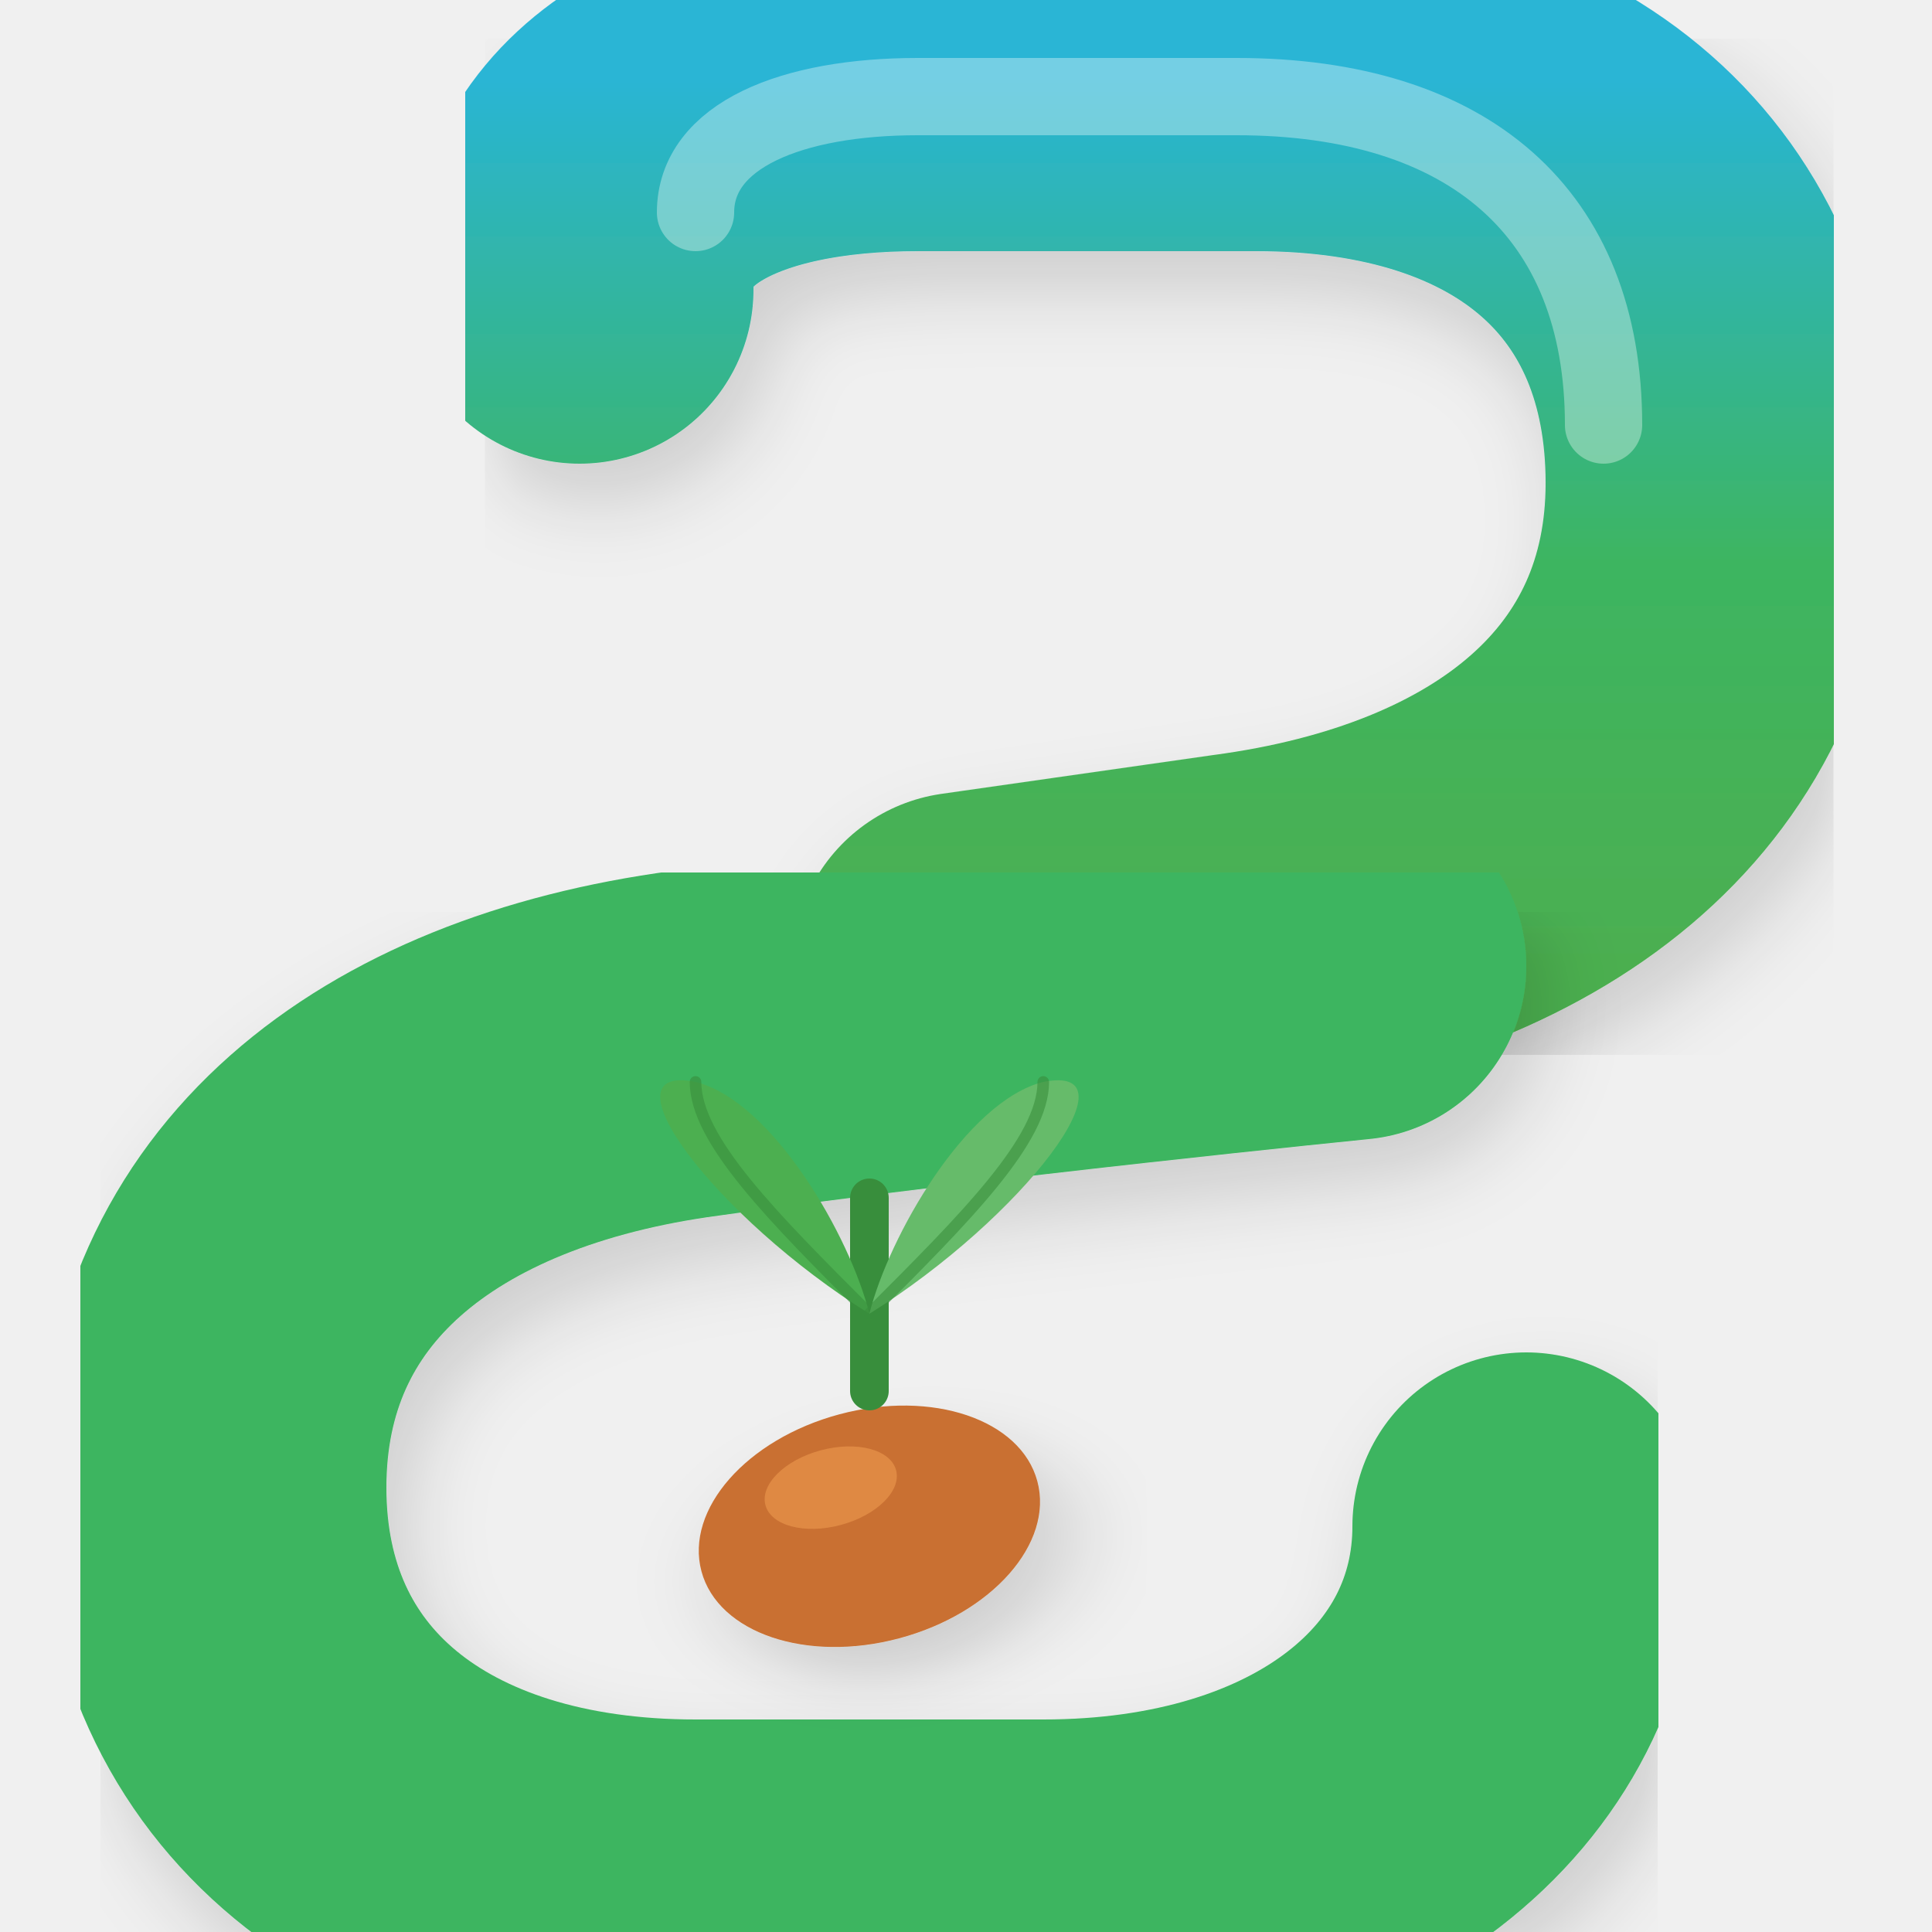
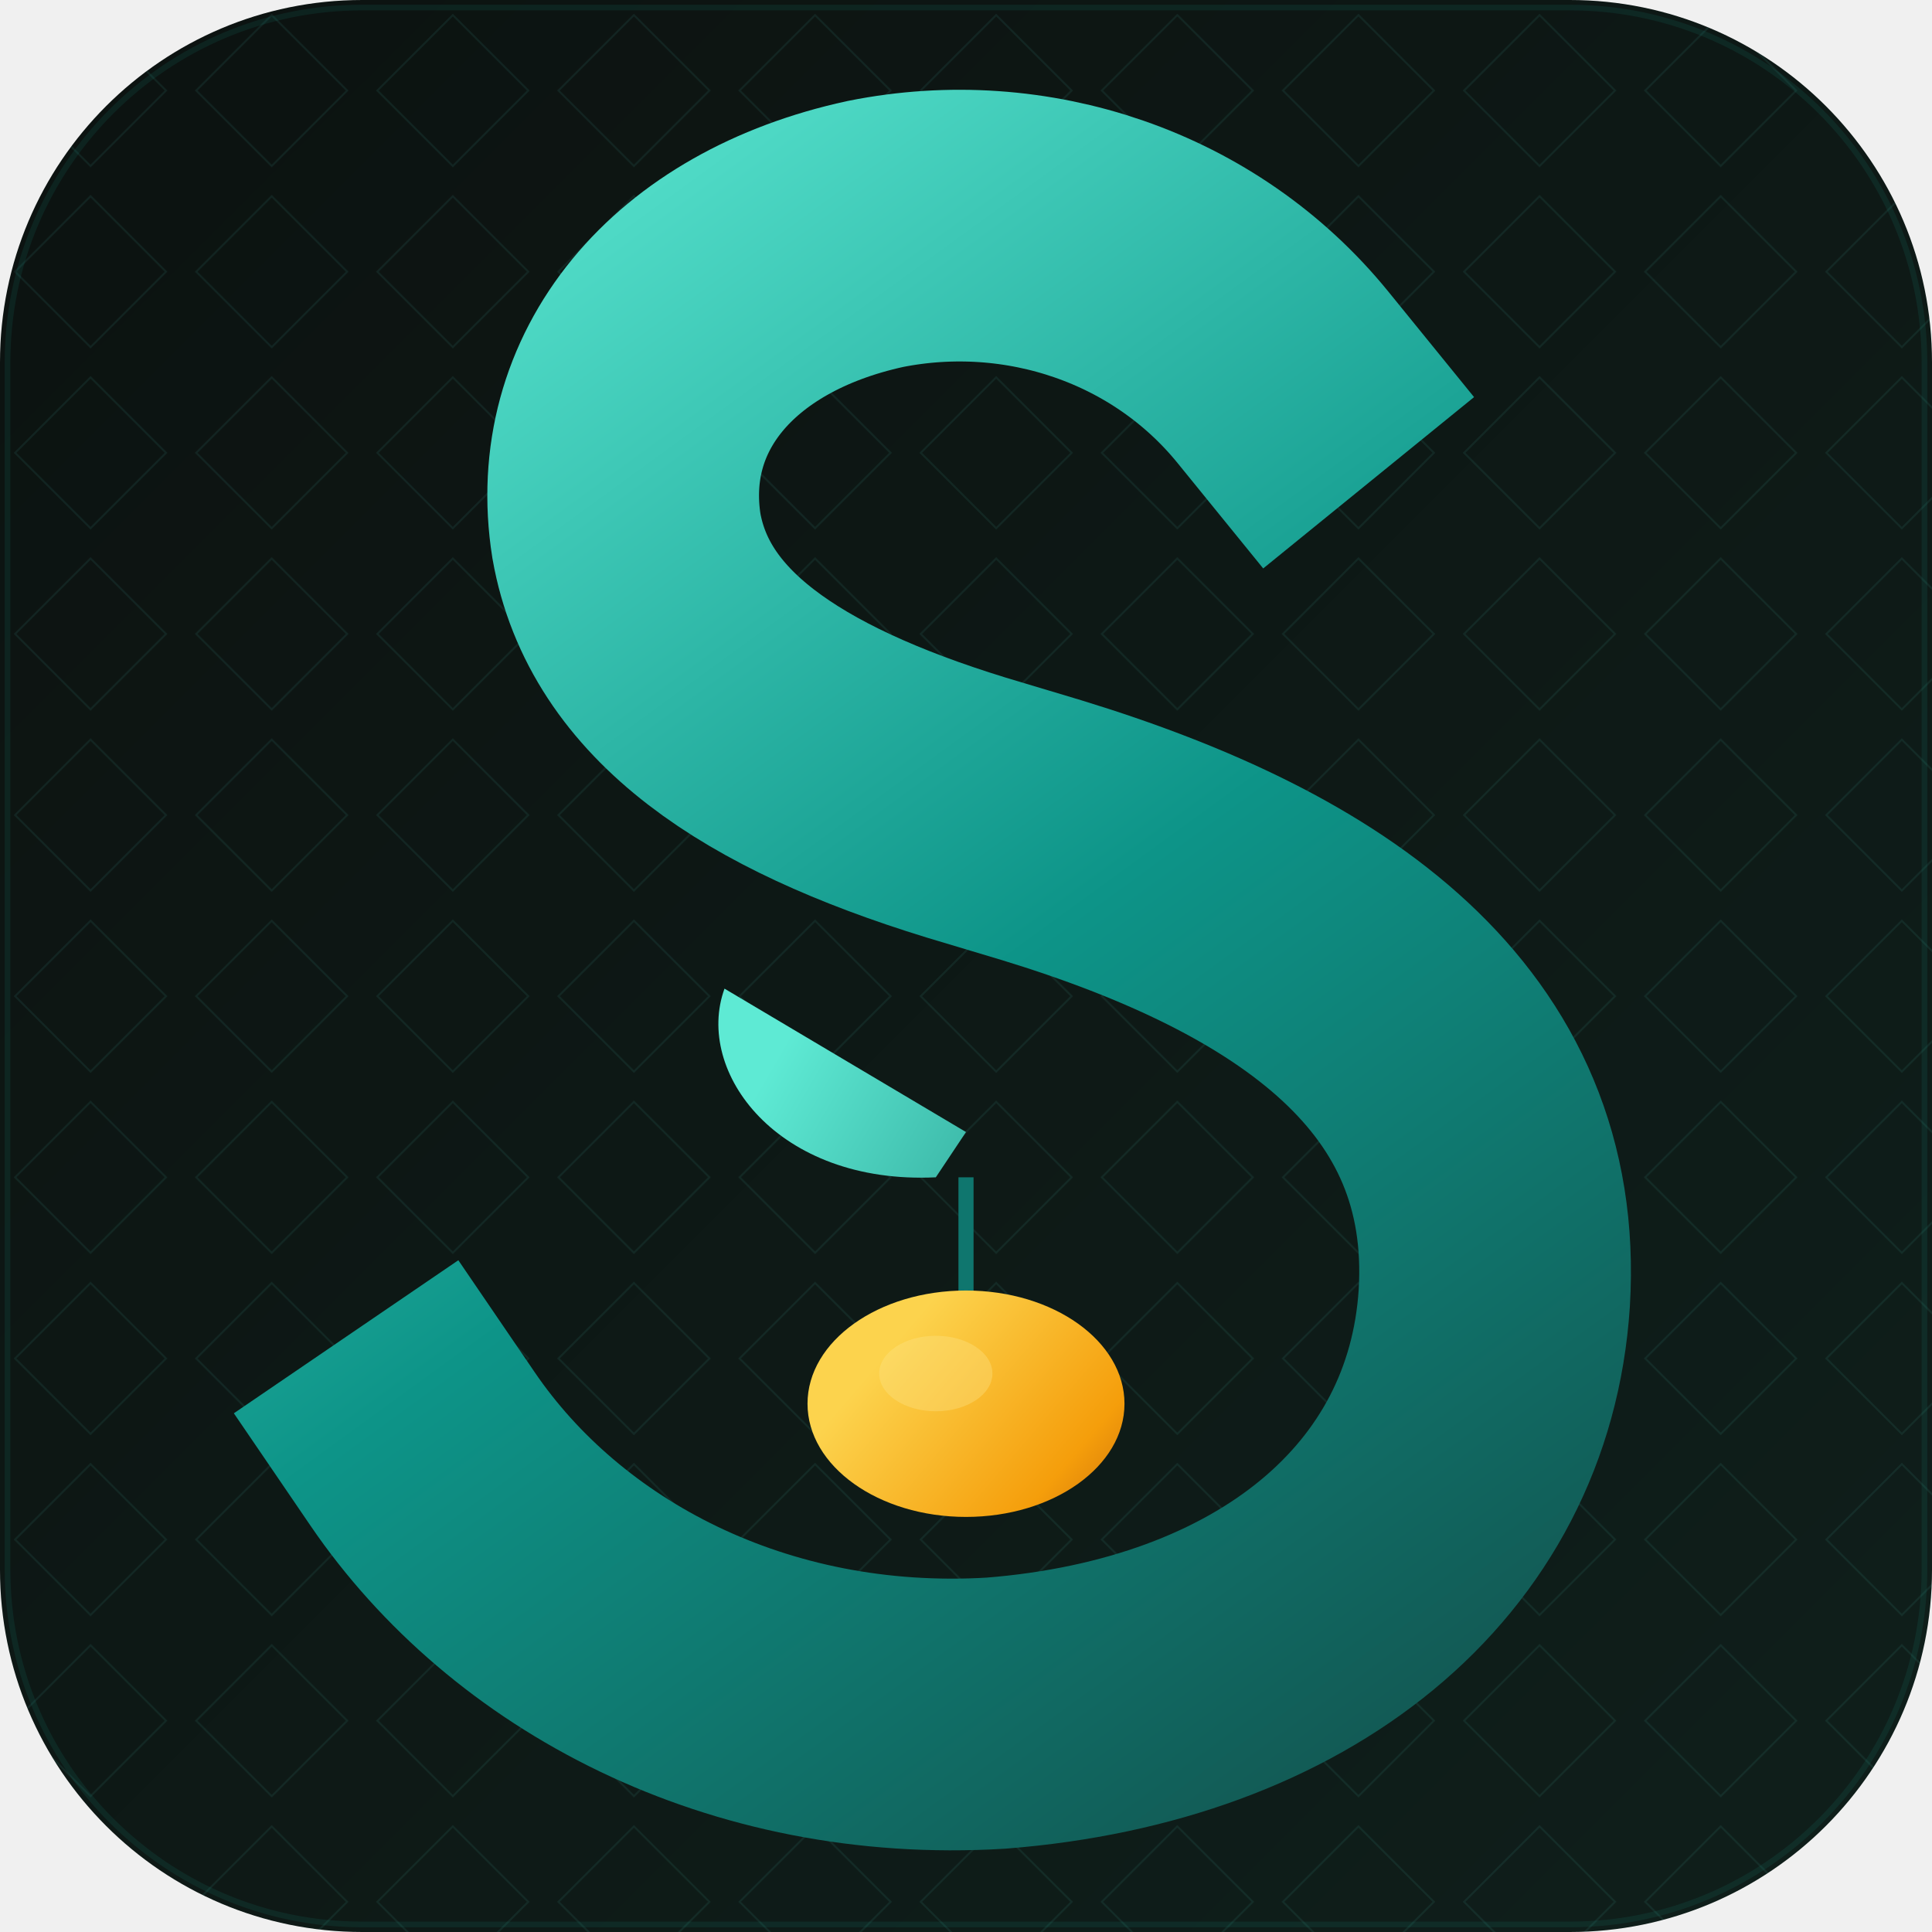
- <svg xmlns="http://www.w3.org/2000/svg" viewBox="0 0 200 200">
+ <svg xmlns="http://www.w3.org/2000/svg" width="512" height="512" viewBox="0 0 512 512" fill="none">
  <defs>
-     <linearGradient id="sGrad" x1="0.5" y1="0" x2="0.5" y2="1">
-       <stop offset="0%" stop-color="#29B5D5" />
-       <stop offset="55%" stop-color="#3DB560" />
-       <stop offset="100%" stop-color="#4CAF50" />
+     <linearGradient id="bg" x1="0" y1="0" x2="512" y2="512" gradientUnits="userSpaceOnUse">
+       <stop offset="0" stop-color="#0C1210" />
+       <stop offset="1" stop-color="#0F1F1B" />
    </linearGradient>
-     <linearGradient id="sGradInner" x1="0.5" y1="0" x2="0.5" y2="1">
-       <stop offset="0%" stop-color="#5DD0EA" stop-opacity="0.6" />
-       <stop offset="100%" stop-color="#6DC86E" stop-opacity="0.3" />
+     <linearGradient id="sGrad" x1="100" y1="40" x2="420" y2="480" gradientUnits="userSpaceOnUse">
+       <stop offset="0" stop-color="#5EEAD4" />
+       <stop offset="0.5" stop-color="#0D9488" />
+       <stop offset="1" stop-color="#134E4A" />
    </linearGradient>
-     <filter id="shadow" x="-10%" y="-10%" width="120%" height="120%">
-       <feDropShadow dx="2" dy="4" stdDeviation="4" flood-color="#00000025" />
-     </filter>
+     <linearGradient id="leafG" x1="200" y1="290" x2="320" y2="360" gradientUnits="userSpaceOnUse">
+       <stop offset="0" stop-color="#5EEAD4" />
+       <stop offset="1" stop-color="#0F766E" />
+     </linearGradient>
+     <linearGradient id="seedG" x1="225" y1="370" x2="295" y2="430" gradientUnits="userSpaceOnUse">
+       <stop offset="0" stop-color="#FCD34D" />
+       <stop offset="0.6" stop-color="#F59E0B" />
+       <stop offset="1" stop-color="#B45309" />
+     </linearGradient>
+     <pattern id="diamonds" x="0" y="0" width="48" height="48" patternUnits="userSpaceOnUse">
+       <polygon points="24,4 44,24 24,44 4,24" fill="none" stroke="#5EEAD4" stroke-width="0.5" opacity="0.08" />
+     </pattern>
  </defs>
-   <path d="M 60,30        C 60,15 75,8 95,8        L 130,8        C 160,8 178,24 178,50        C 178,76 158,92 128,96        L 100,100" fill="none" stroke="url(#sGrad)" stroke-width="36" stroke-linecap="round" filter="url(#shadow)" />
-   <path d="M 140,100        C 140,100 100,104 72,108        C 42,112 22,128 22,154        C 22,180 42,196 72,196        L 108,196        C 138,196 158,180 158,158" fill="none" stroke="#3DB560" stroke-width="36" stroke-linecap="round" filter="url(#shadow)" />
-   <path d="M 72,22        C 72,14 82,10 95,10        L 128,10        C 152,10 166,22 166,44" fill="none" stroke="white" stroke-width="8" stroke-linecap="round" stroke-opacity="0.35" />
-   <ellipse cx="90" cy="158" rx="18" ry="12" fill="#C96F30" transform="rotate(-15, 90, 158)" filter="url(#shadow)" />
-   <ellipse cx="86" cy="154" rx="7" ry="4" fill="#E8944A" transform="rotate(-15, 86, 154)" opacity="0.7" />
-   <line x1="90" y1="144" x2="90" y2="124" stroke="#388E3C" stroke-width="4" stroke-linecap="round" />
-   <path d="M 90,136 C 74,126 62,110 72,112 C 80,114 88,128 90,136 Z" fill="#4CAF50" />
-   <path d="M 90,136 C 80,126 72,118 72,112" fill="none" stroke="#388E3C" stroke-width="1.2" stroke-linecap="round" opacity="0.6" />
-   <path d="M 90,136 C 106,126 118,110 108,112 C 100,114 92,128 90,136 Z" fill="#66BB6A" />
-   <path d="M 90,136 C 100,126 108,118 108,112" fill="none" stroke="#388E3C" stroke-width="1.2" stroke-linecap="round" opacity="0.6" />
+   <rect width="512" height="512" rx="96" fill="url(#bg)" />
+   <rect width="512" height="512" rx="96" fill="url(#diamonds)" />
+   <rect x="2" y="2" width="508" height="508" rx="94" fill="none" stroke="#14B8A6" stroke-width="1.5" opacity="0.1" />
+   <path d="     M 340 100     C 314 68, 272 54, 232 62     C 186 72, 160 104, 166 142     C 172 176, 204 198, 256 214     L 276 220     C 348 242, 400 278, 396 344     C 392 406, 340 448, 264 454     C 198 458, 142 428, 112 384   " fill="none" stroke="url(#sGrad)" stroke-width="72" stroke-linecap="square" stroke-linejoin="miter" />
+   <path d="M 256 300 L 192 262 C 184 284, 206 314, 248 312 Z" fill="url(#leafG)" />
+   <line x1="256" y1="314" x2="256" y2="344" stroke="#0F766E" stroke-width="4" stroke-linecap="square" />
+   <ellipse cx="256" cy="372" rx="42" ry="30" fill="url(#seedG)" />
+   <ellipse cx="248" cy="364" rx="15" ry="10" fill="#FDE68A" opacity="0.35" />
</svg>
